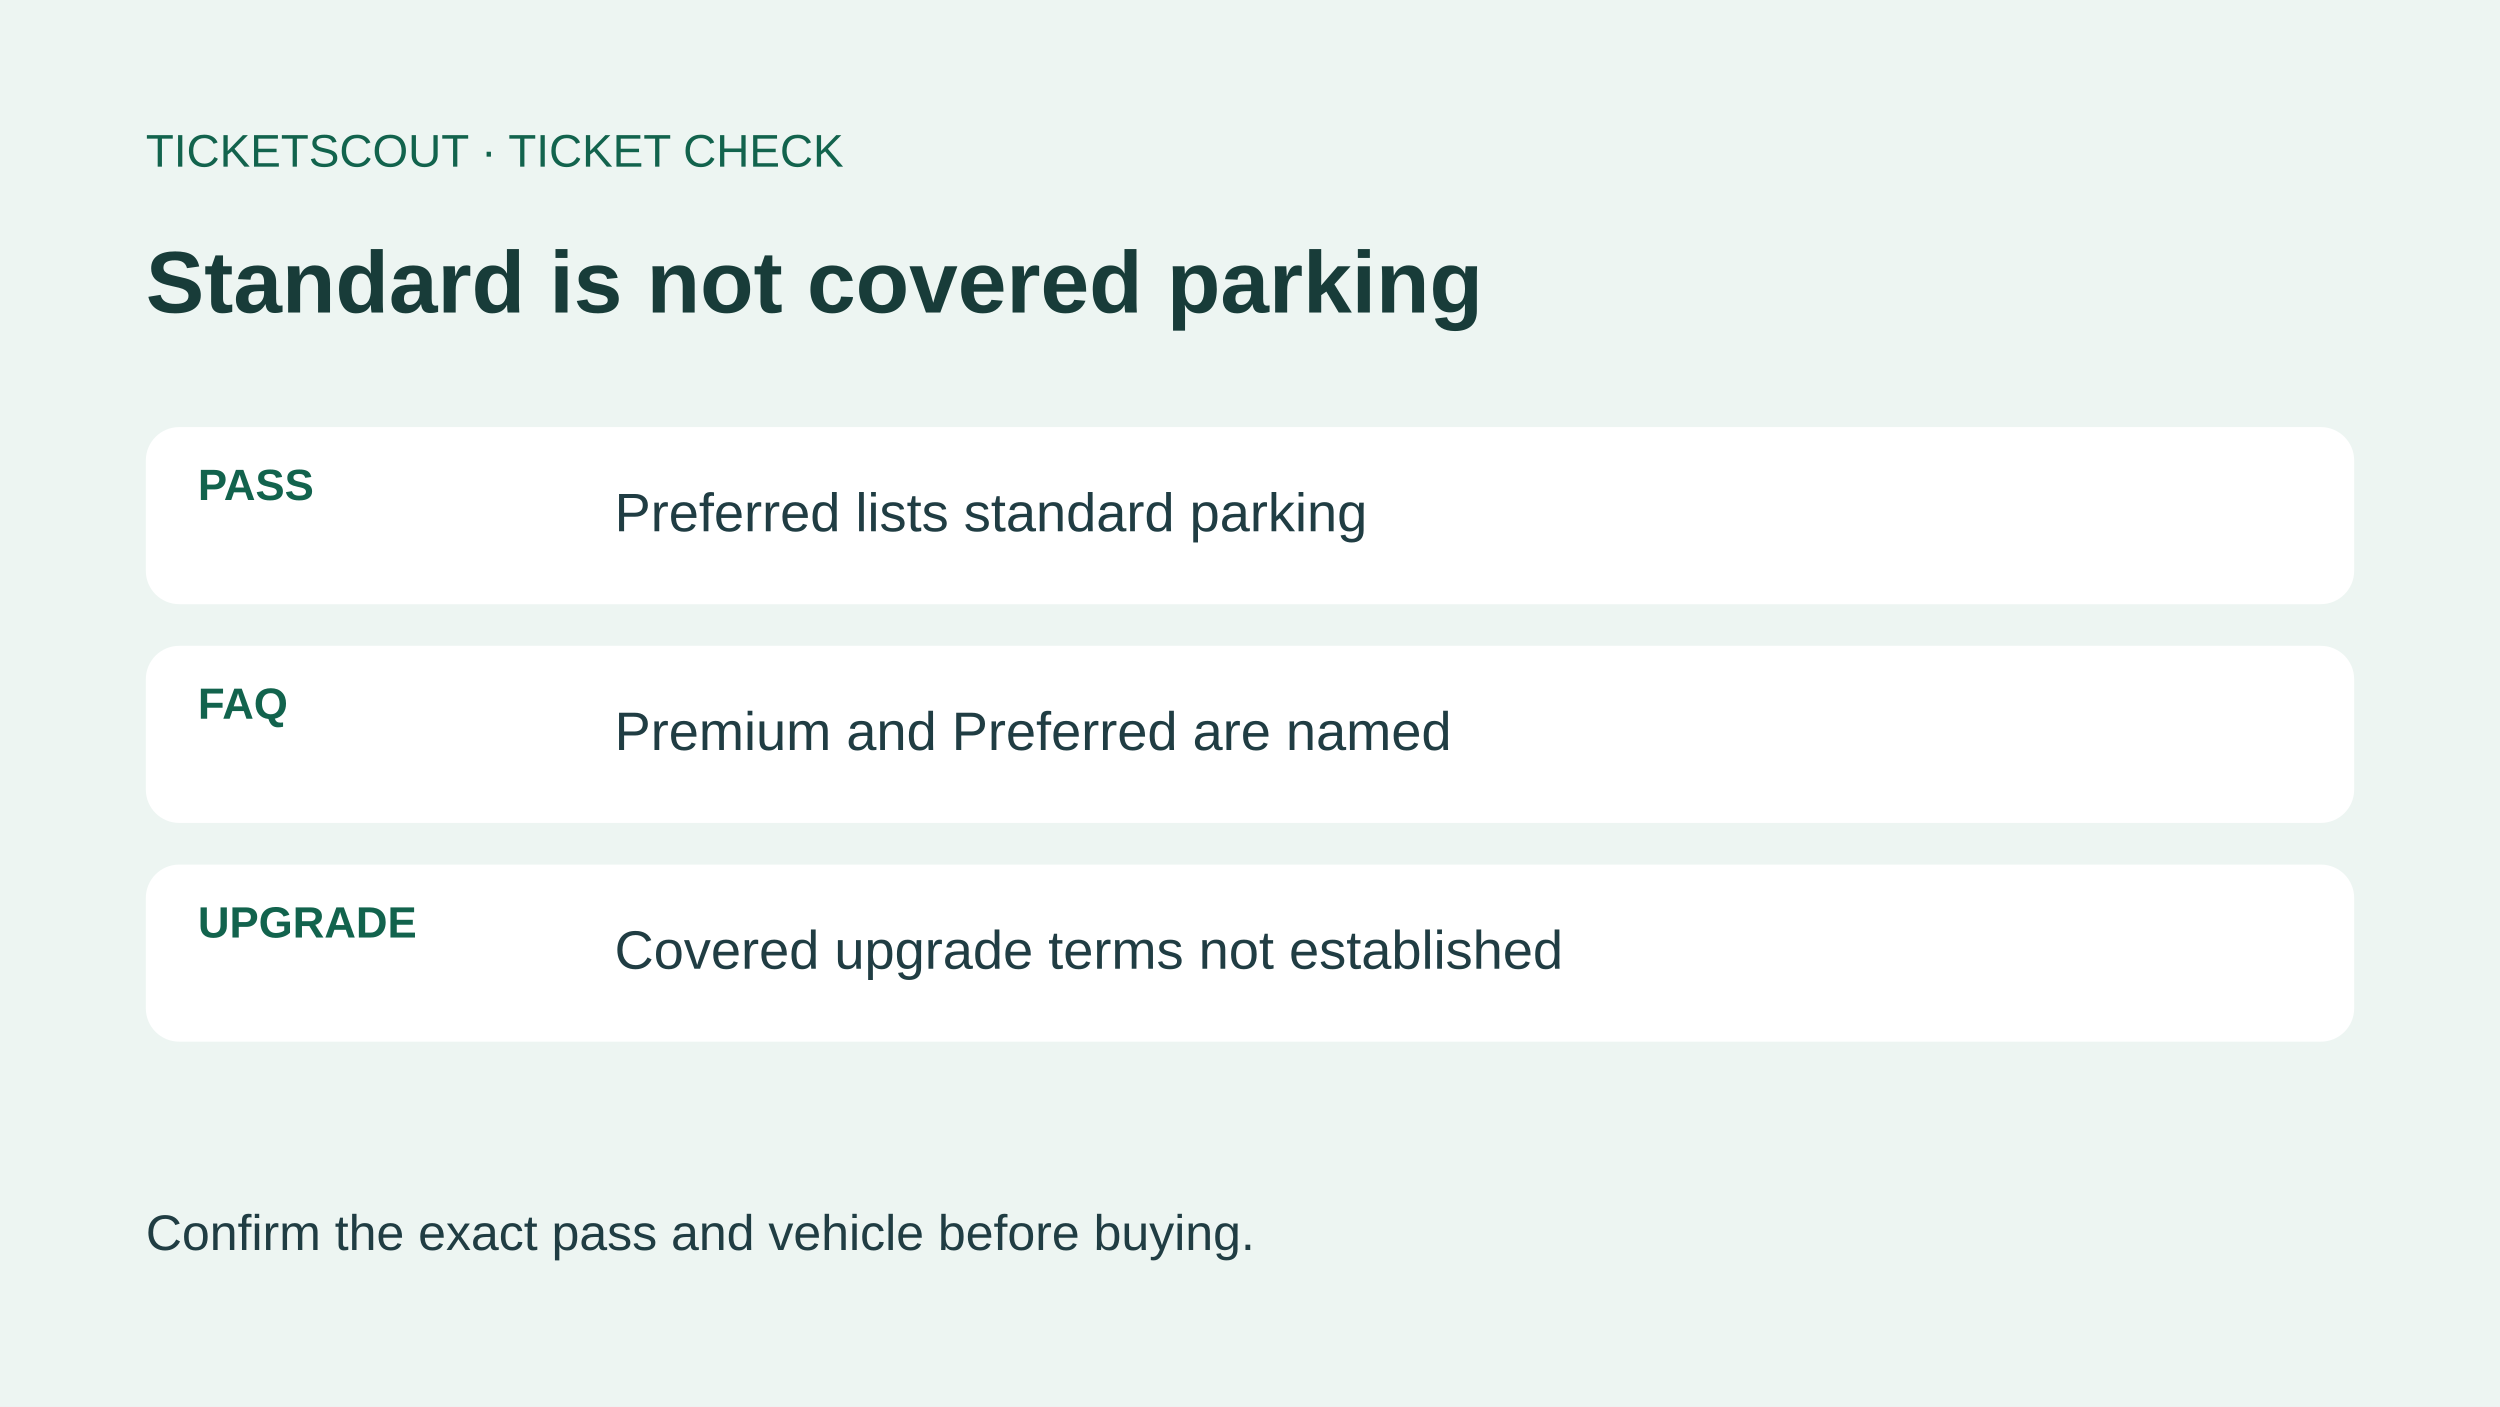
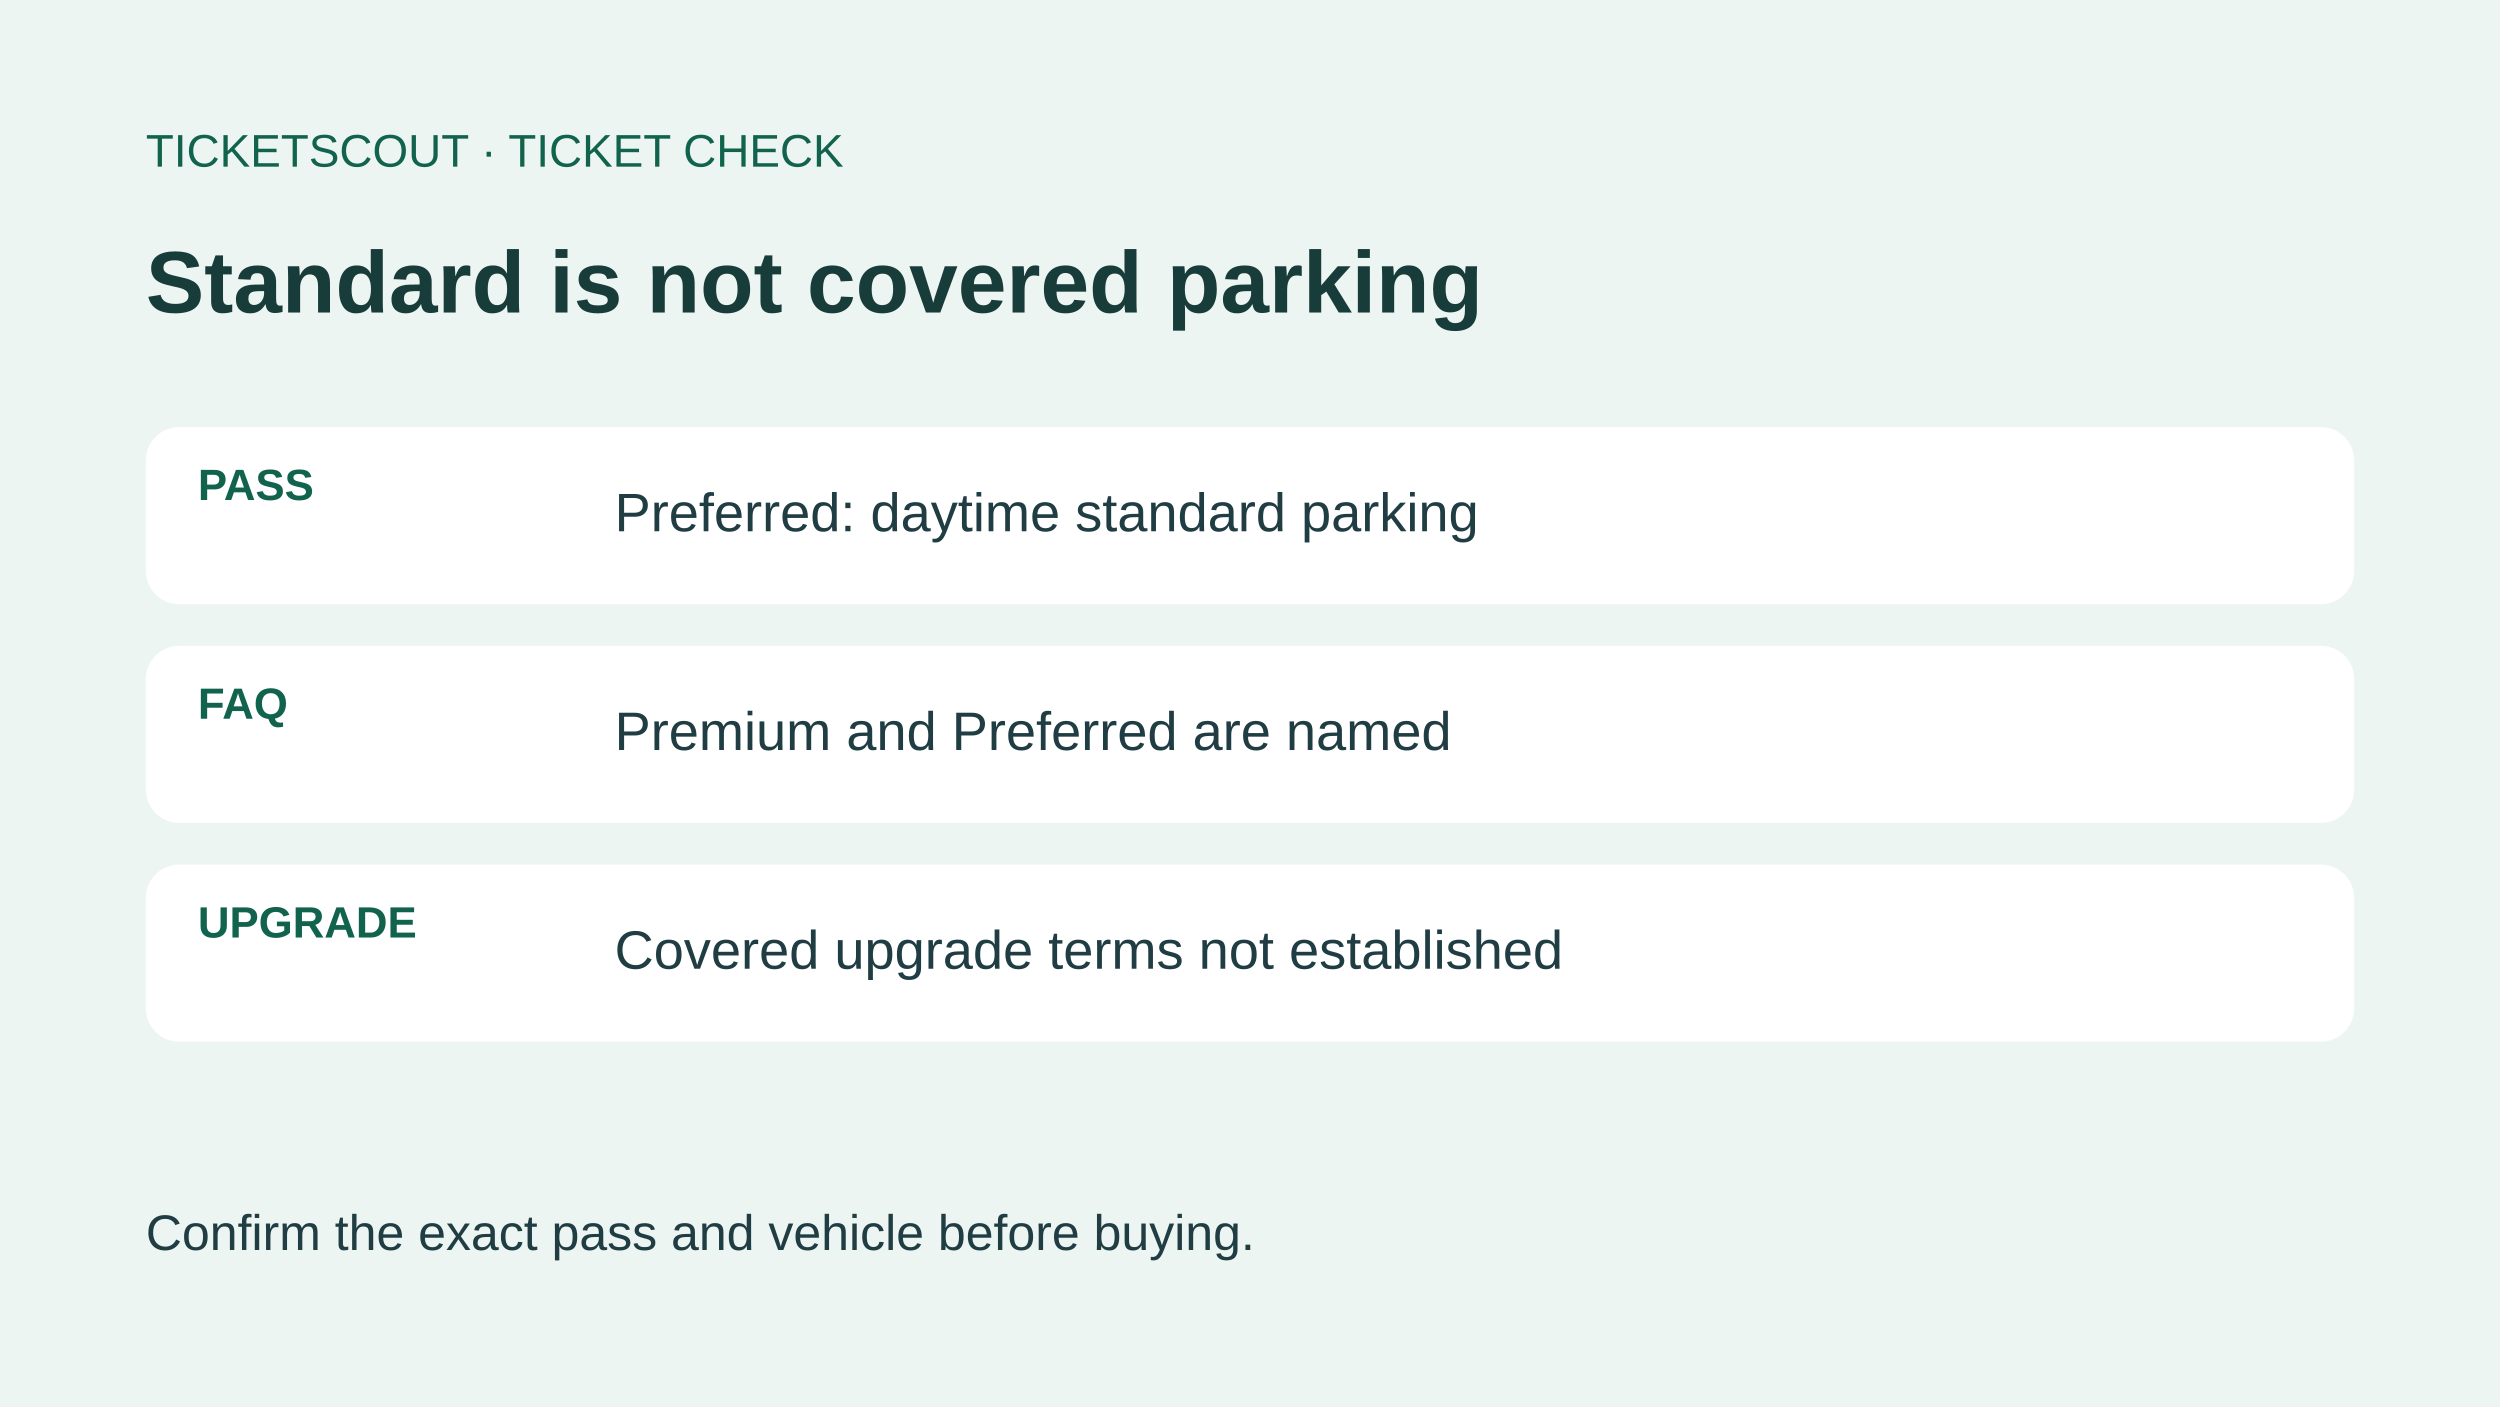
<svg xmlns="http://www.w3.org/2000/svg" width="1200" height="675" viewBox="0 0 1200 675" role="img" aria-labelledby="title">
  <rect width="1200" height="675" fill="#edf5f2" />
  <text x="70" y="80" font-family="Arial,sans-serif" font-size="22" fill="#12634d">TICKETSCOUT · TICKET CHECK</text>
  <g font-family="Arial,sans-serif">
    <text x="70" y="150" font-size="42" font-weight="700" fill="#183c39">Standard is not covered parking</text>
    <rect x="70" y="205" width="1060" height="85" rx="16" fill="#fff" />
    <text x="95" y="240" fill="#12634d" font-size="21" font-weight="700">PASS</text>
-     <text x="295" y="255" fill="#203d43" font-size="26">Preferred lists standard parking</text>
+     <text x="295" y="255" fill="#203d43" font-size="26">Preferred: daytime standard parking</text>
    <rect x="70" y="310" width="1060" height="85" rx="16" fill="#fff" />
    <text x="95" y="345" fill="#12634d" font-size="21" font-weight="700">FAQ</text>
    <text x="295" y="360" fill="#203d43" font-size="26">Premium and Preferred are named</text>
    <rect x="70" y="415" width="1060" height="85" rx="16" fill="#fff" />
    <text x="95" y="450" fill="#12634d" font-size="21" font-weight="700">UPGRADE</text>
    <text x="295" y="465" fill="#203d43" font-size="26">Covered upgrade terms not established</text>
    <text x="70" y="600" font-size="24" fill="#203d43">Confirm the exact pass and vehicle before buying.</text>
  </g>
</svg>
